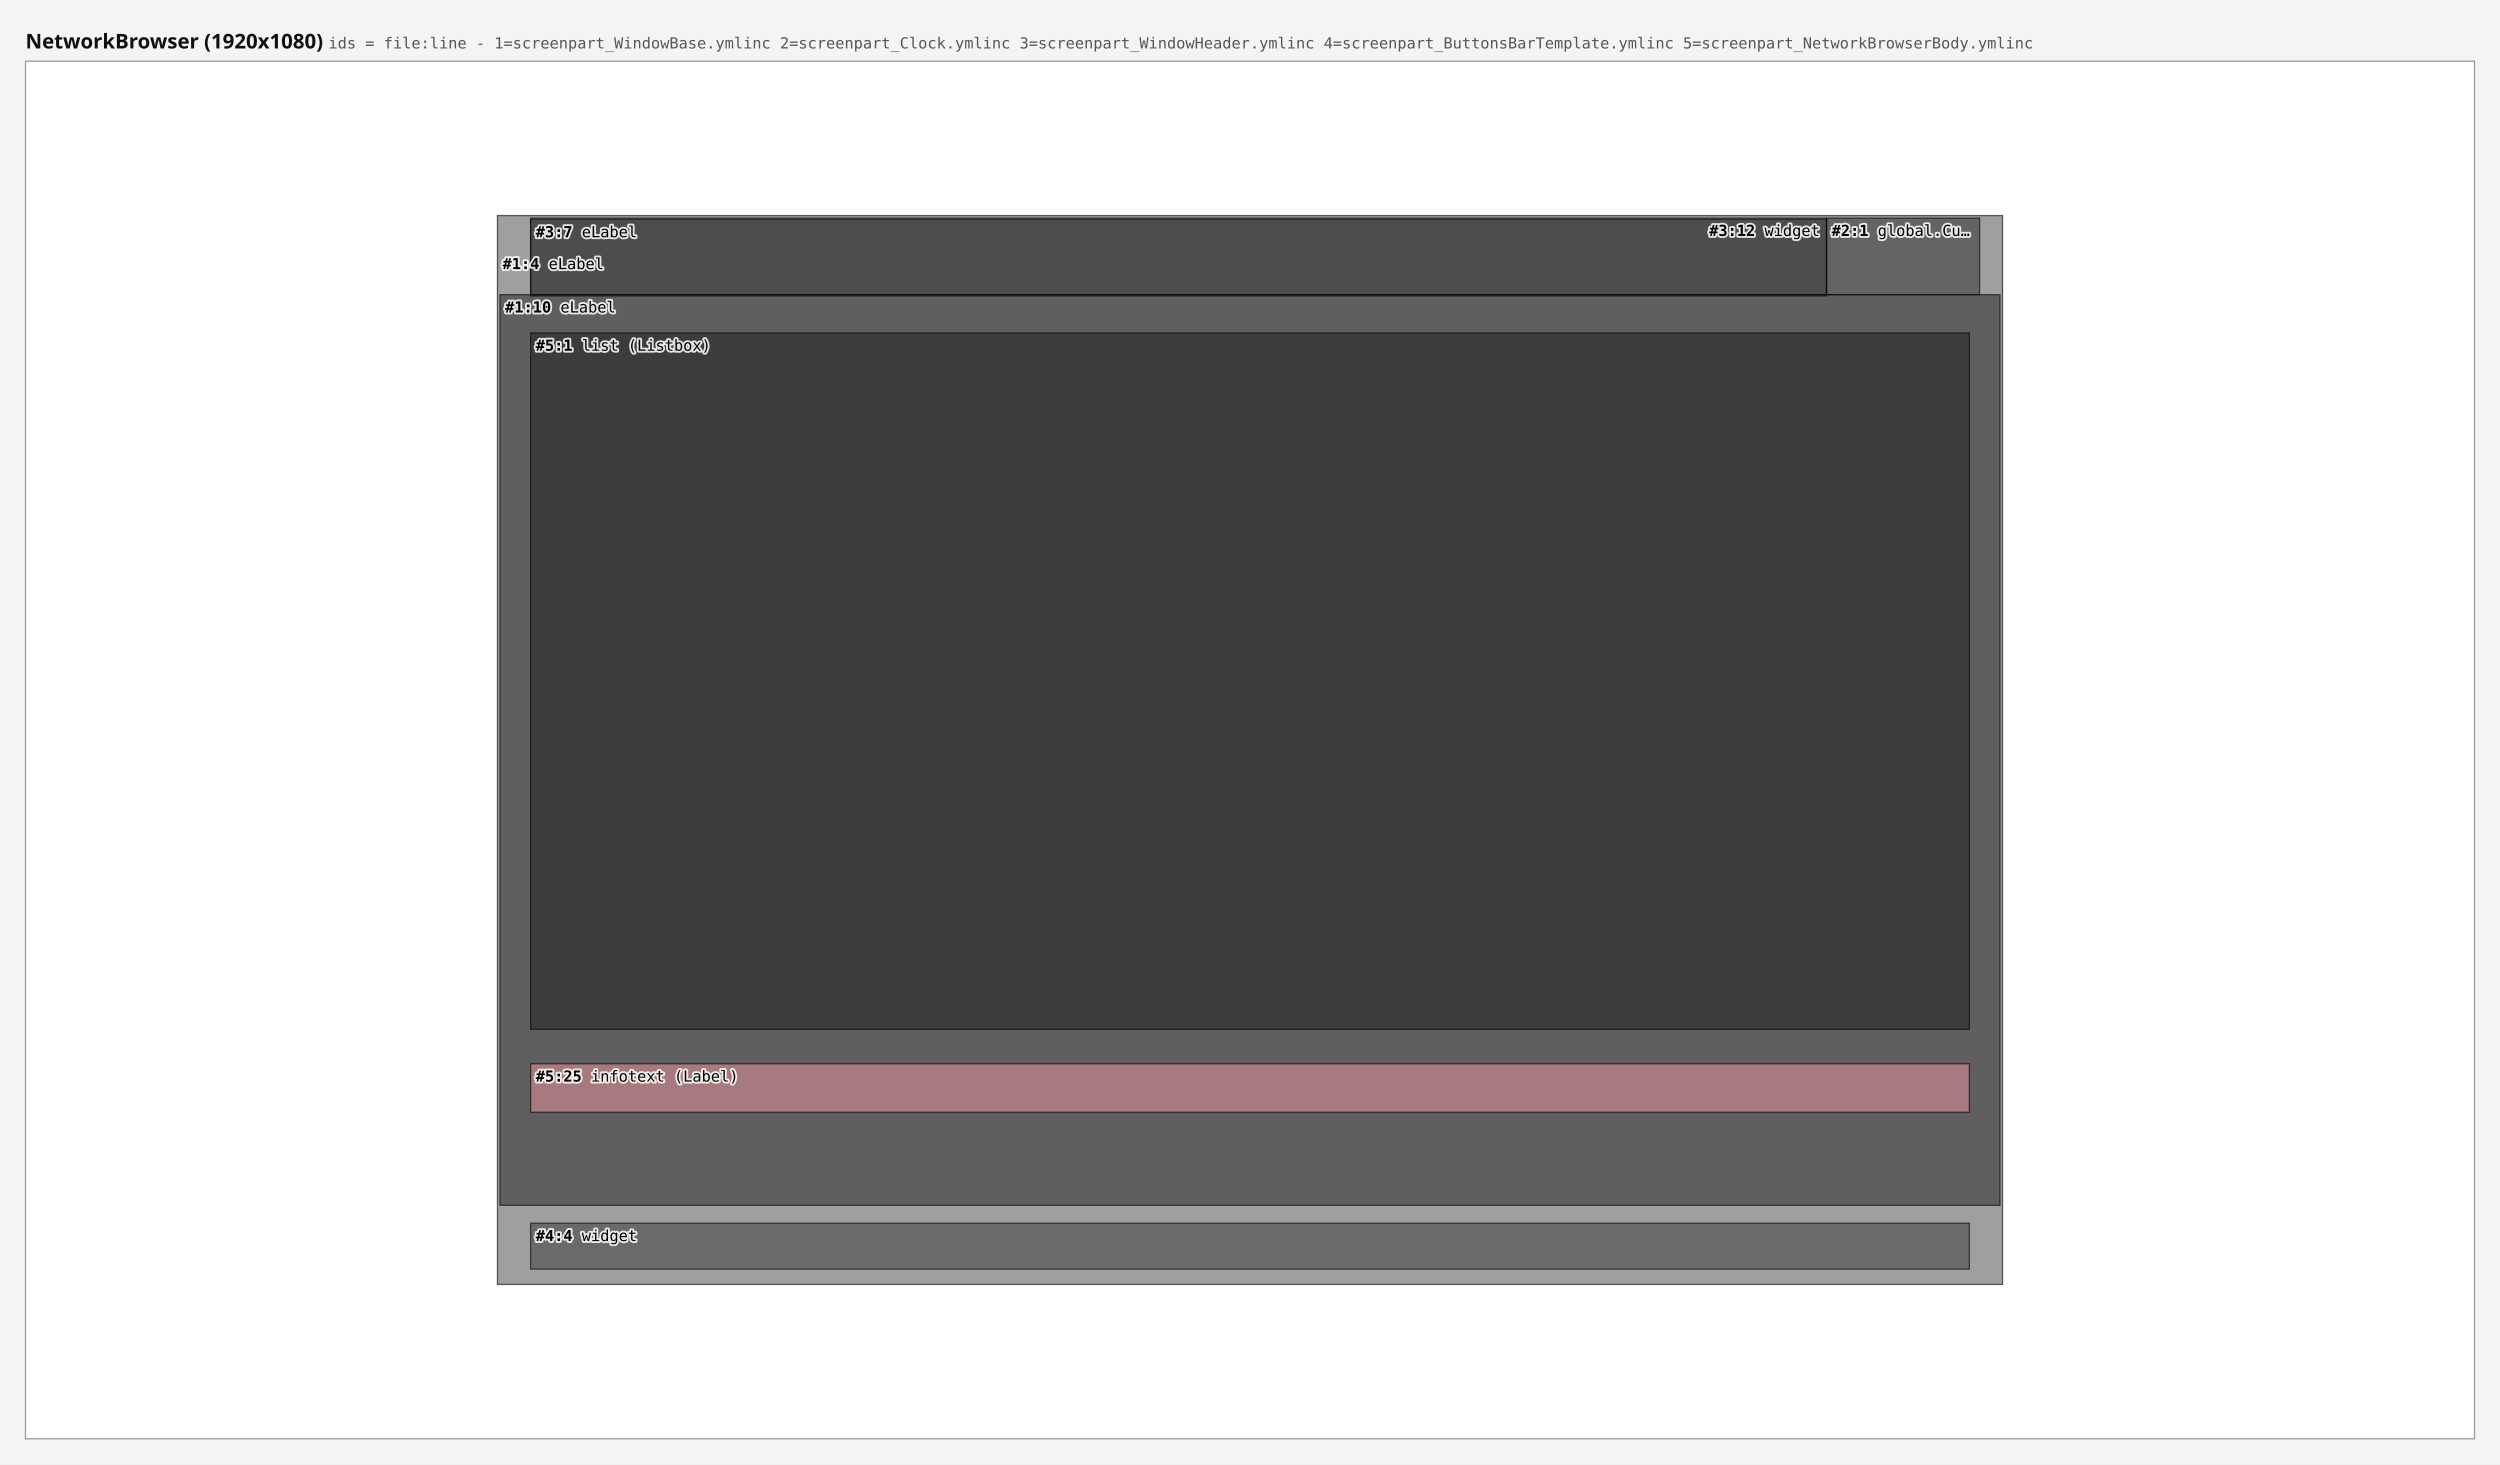
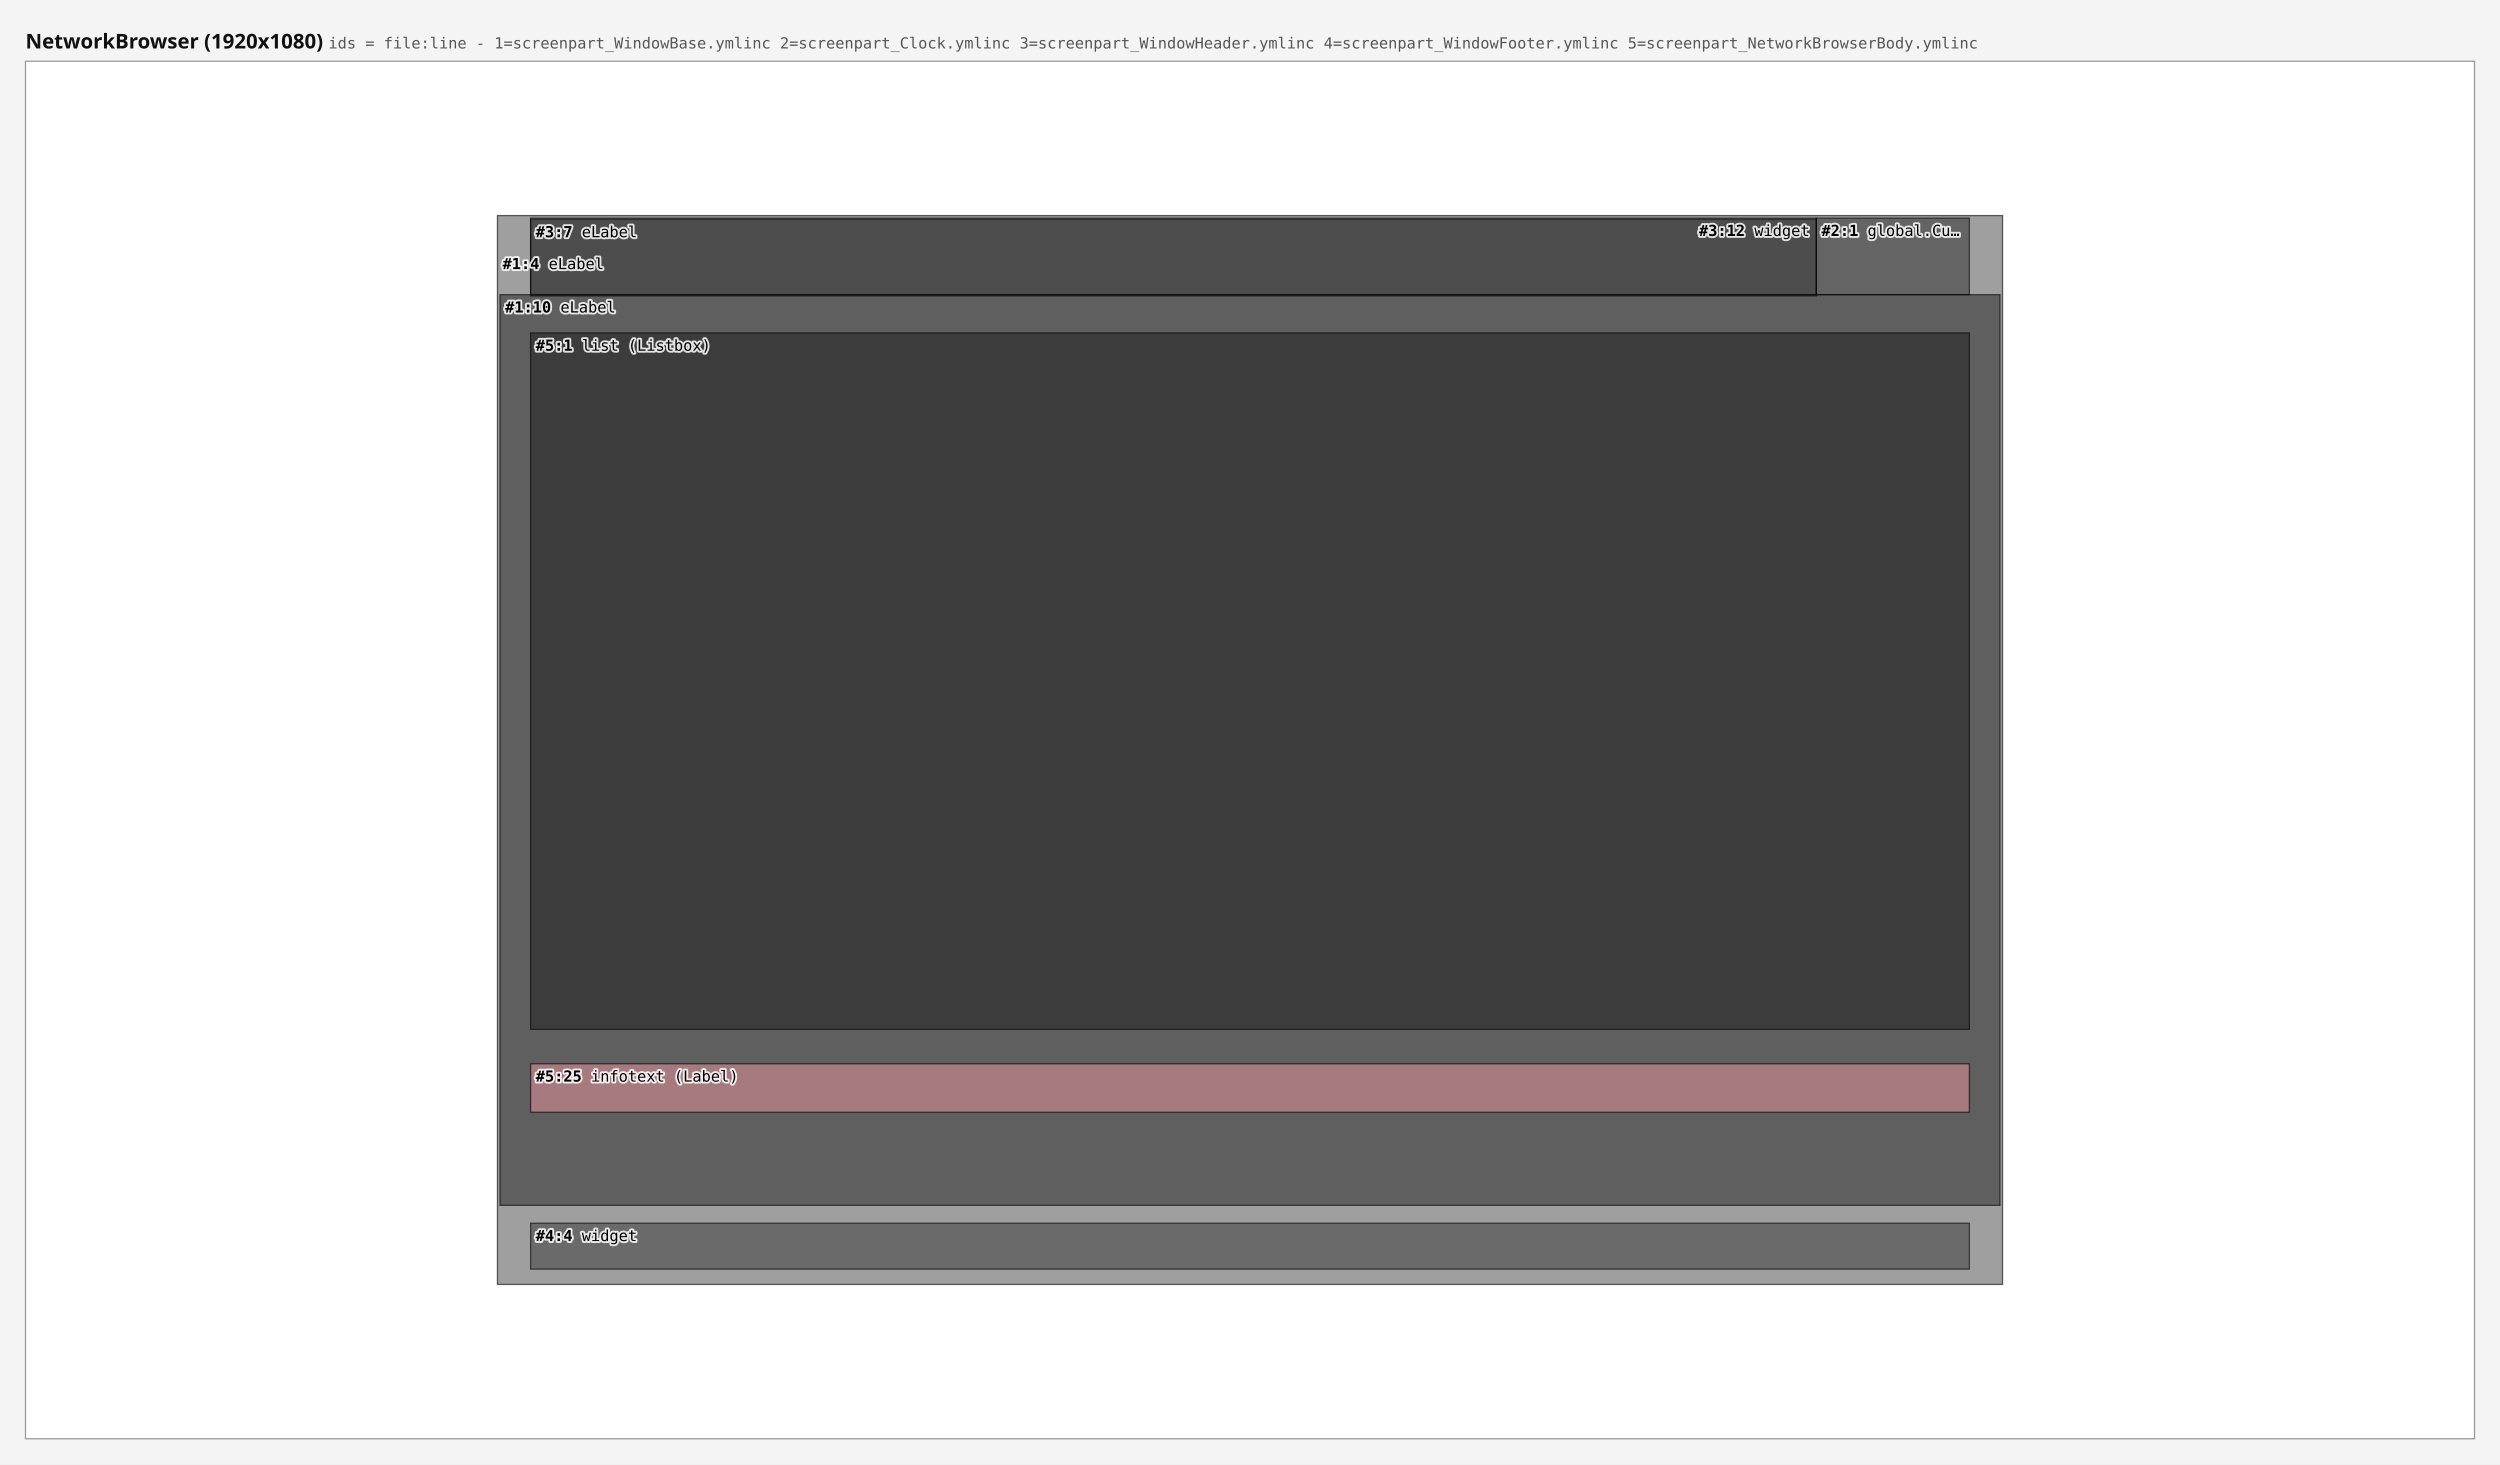
<svg xmlns="http://www.w3.org/2000/svg" width="1960" height="1148" viewBox="0 0 1960 1148">
  <rect x="0" y="0" width="1960" height="1148" fill="#f4f4f4" />
-   <text x="20" y="38" font-family="sans-serif" font-size="16" font-weight="bold" fill="#111111">NetworkBrowser (1920x1080) <tspan font-family="monospace" font-size="12" font-weight="normal" fill="#555555">ids = file:line - 1=screenpart_WindowBase.ymlinc  2=screenpart_Clock.ymlinc  3=screenpart_WindowHeader.ymlinc  4=screenpart_ButtonsBarTemplate.ymlinc  5=screenpart_NetworkBrowserBody.ymlinc</tspan>
+   <text x="20" y="38" font-family="sans-serif" font-size="16" font-weight="bold" fill="#111111">NetworkBrowser (1920x1080) <tspan font-family="monospace" font-size="12" font-weight="normal" fill="#555555">ids = file:line - 1=screenpart_WindowBase.ymlinc  2=screenpart_Clock.ymlinc  3=screenpart_WindowHeader.ymlinc  4=screenpart_WindowFooter.ymlinc  5=screenpart_NetworkBrowserBody.ymlinc</tspan>
  </text>
  <g data-screen="0" transform="translate(20,48)">
    <rect x="0" y="0" width="1920" height="1080" fill="#ffffff" stroke="#999999" stroke-width="1" />
    <rect data-ref="0:0" data-src="screenpart_WindowBase.ymlinc:4" x="370" y="121" width="1180" height="838" fill="#2c2c2c" fill-opacity="0.45" stroke="#000000" stroke-opacity="0.6" stroke-width="1" />
    <rect data-ref="0:1" data-src="screenpart_WindowBase.ymlinc:10" x="372" y="183" width="1176" height="714" fill="#121212" fill-opacity="0.45" stroke="#000000" stroke-opacity="0.6" stroke-width="1" />
-     <rect data-ref="0:5" data-src="screenpart_ButtonsBarTemplate.ymlinc:4" x="396" y="911" width="1128" height="36" fill="#2c2c2c" fill-opacity="0.45" stroke="#000000" stroke-opacity="0.6" stroke-width="1" />
+     <rect data-ref="0:5" data-src="screenpart_WindowFooter.ymlinc:4" x="396" y="911" width="1128" height="36" fill="#2c2c2c" fill-opacity="0.45" stroke="#000000" stroke-opacity="0.6" stroke-width="1" />
    <rect data-ref="0:6" data-src="screenpart_NetworkBrowserBody.ymlinc:1" x="396" y="213" width="1128" height="546" fill="#121212" fill-opacity="0.45" stroke="#000000" stroke-opacity="0.6" stroke-width="1" />
    <rect data-ref="0:7" data-src="screenpart_NetworkBrowserBody.ymlinc:25" x="396" y="786" width="1128" height="38" fill="#ff9da7" fill-opacity="0.45" stroke="#000000" stroke-opacity="0.6" stroke-width="1" />
-     <rect data-ref="0:3" data-src="screenpart_WindowHeader.ymlinc:7" x="396" y="124" width="1016" height="60" fill="#2c2c2c" fill-opacity="0.45" stroke="#000000" stroke-opacity="0.6" stroke-width="1" />
-     <rect data-ref="0:2" data-src="screenpart_Clock.ymlinc:1" x="1412" y="123" width="120" height="60" fill="#1d1d1d" fill-opacity="0.45" stroke="#000000" stroke-opacity="0.6" stroke-width="1" />
-     <rect data-ref="0:4" data-src="screenpart_WindowHeader.ymlinc:12" x="396" y="123" width="1016" height="60" fill="#2c2c2c" fill-opacity="0.45" stroke="#000000" stroke-opacity="0.6" stroke-width="1" />
+     <rect data-ref="0:3" data-src="screenpart_WindowHeader.ymlinc:7" x="396" y="124" width="1008" height="60" fill="#2c2c2c" fill-opacity="0.45" stroke="#000000" stroke-opacity="0.6" stroke-width="1" />
+     <rect data-ref="0:2" data-src="screenpart_Clock.ymlinc:1" x="1404" y="123" width="120" height="60" fill="#1d1d1d" fill-opacity="0.45" stroke="#000000" stroke-opacity="0.6" stroke-width="1" />
+     <rect data-ref="0:4" data-src="screenpart_WindowHeader.ymlinc:12" x="396" y="123" width="1008" height="60" fill="#2c2c2c" fill-opacity="0.45" stroke="#000000" stroke-opacity="0.6" stroke-width="1" />
    <g pointer-events="none" font-family="monospace" font-size="12" fill="#000000" stroke="#ffffff" stroke-width="3" stroke-opacity="0.85" stroke-linejoin="round" paint-order="stroke">
      <text x="374" y="163">
        <tspan font-weight="bold">#1:4</tspan> eLabel</text>
      <text x="376" y="197">
        <tspan font-weight="bold">#1:10</tspan> eLabel</text>
      <text x="400" y="925">
        <tspan font-weight="bold">#4:4</tspan> widget</text>
      <text x="400" y="227">
        <tspan font-weight="bold">#5:1</tspan> list (Listbox)</text>
      <text x="400" y="800">
        <tspan font-weight="bold">#5:25</tspan> infotext (Label)</text>
      <text x="400" y="138">
        <tspan font-weight="bold">#3:7</tspan> eLabel</text>
-       <text x="1416" y="137">
+       <text x="1408" y="137">
        <tspan font-weight="bold">#2:1</tspan> global.Cu…</text>
-       <text x="1320" y="137">
+       <text x="1312" y="137">
        <tspan font-weight="bold">#3:12</tspan> widget</text>
    </g>
  </g>
</svg>
